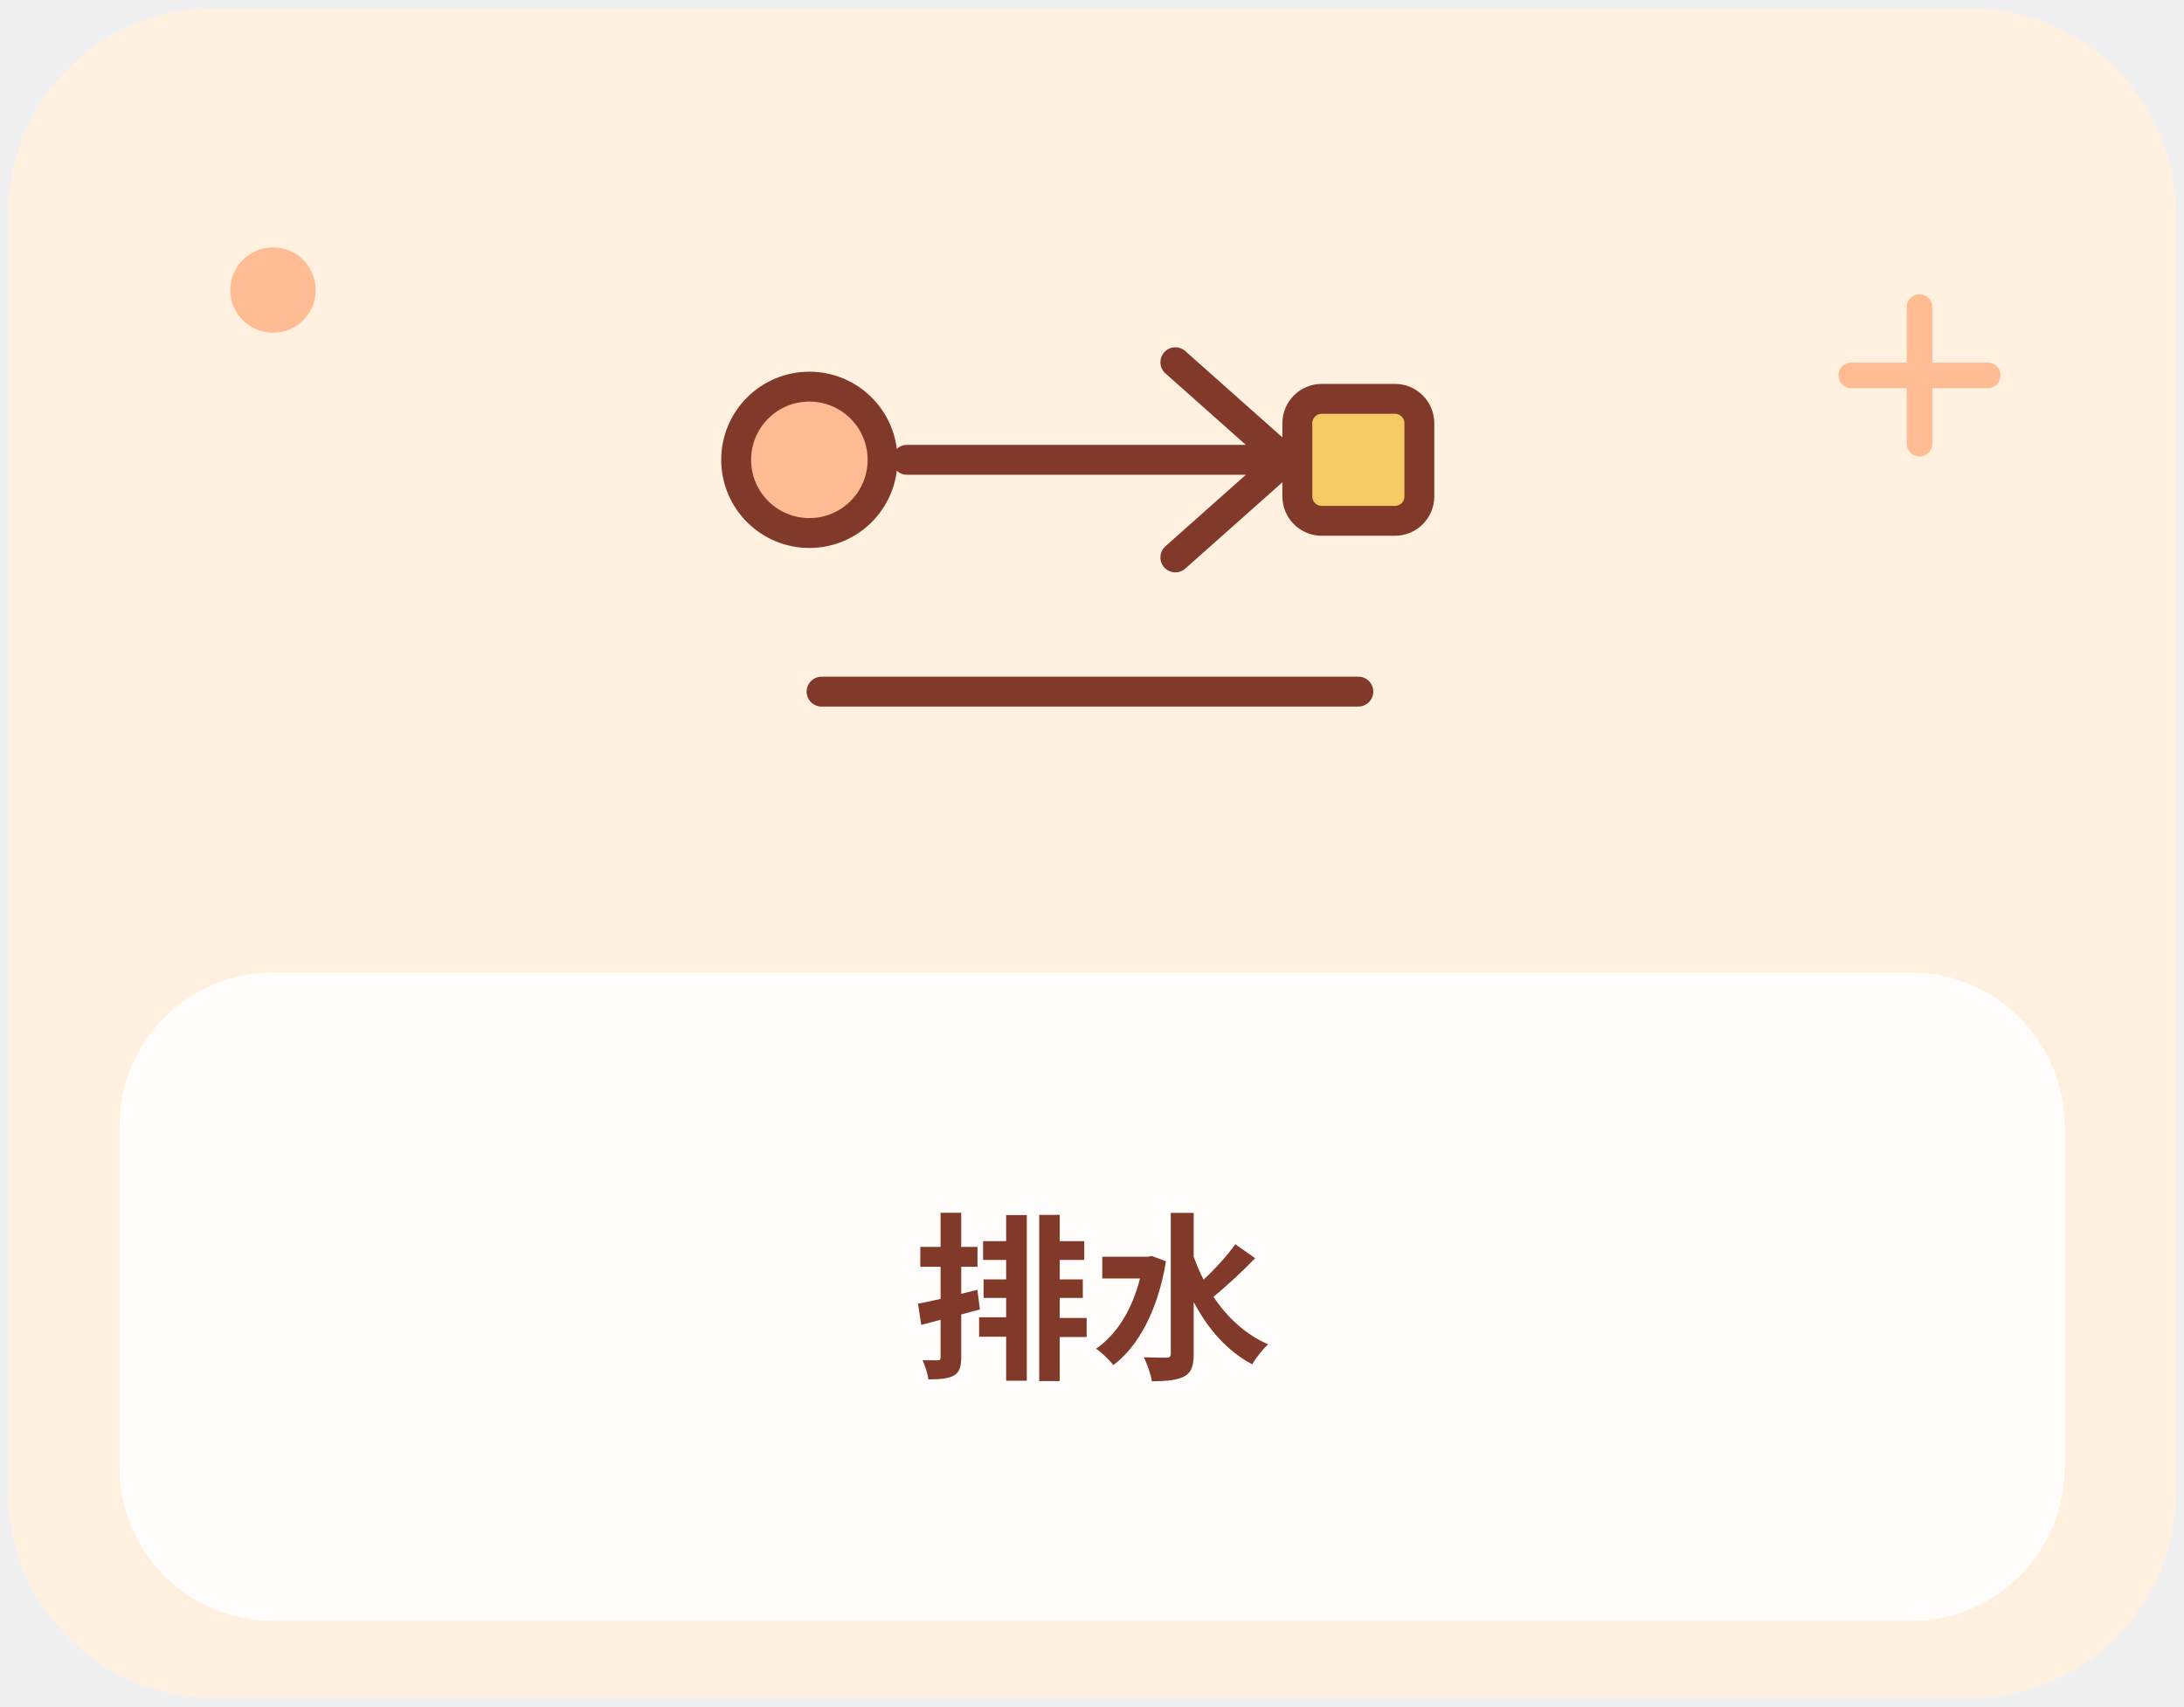
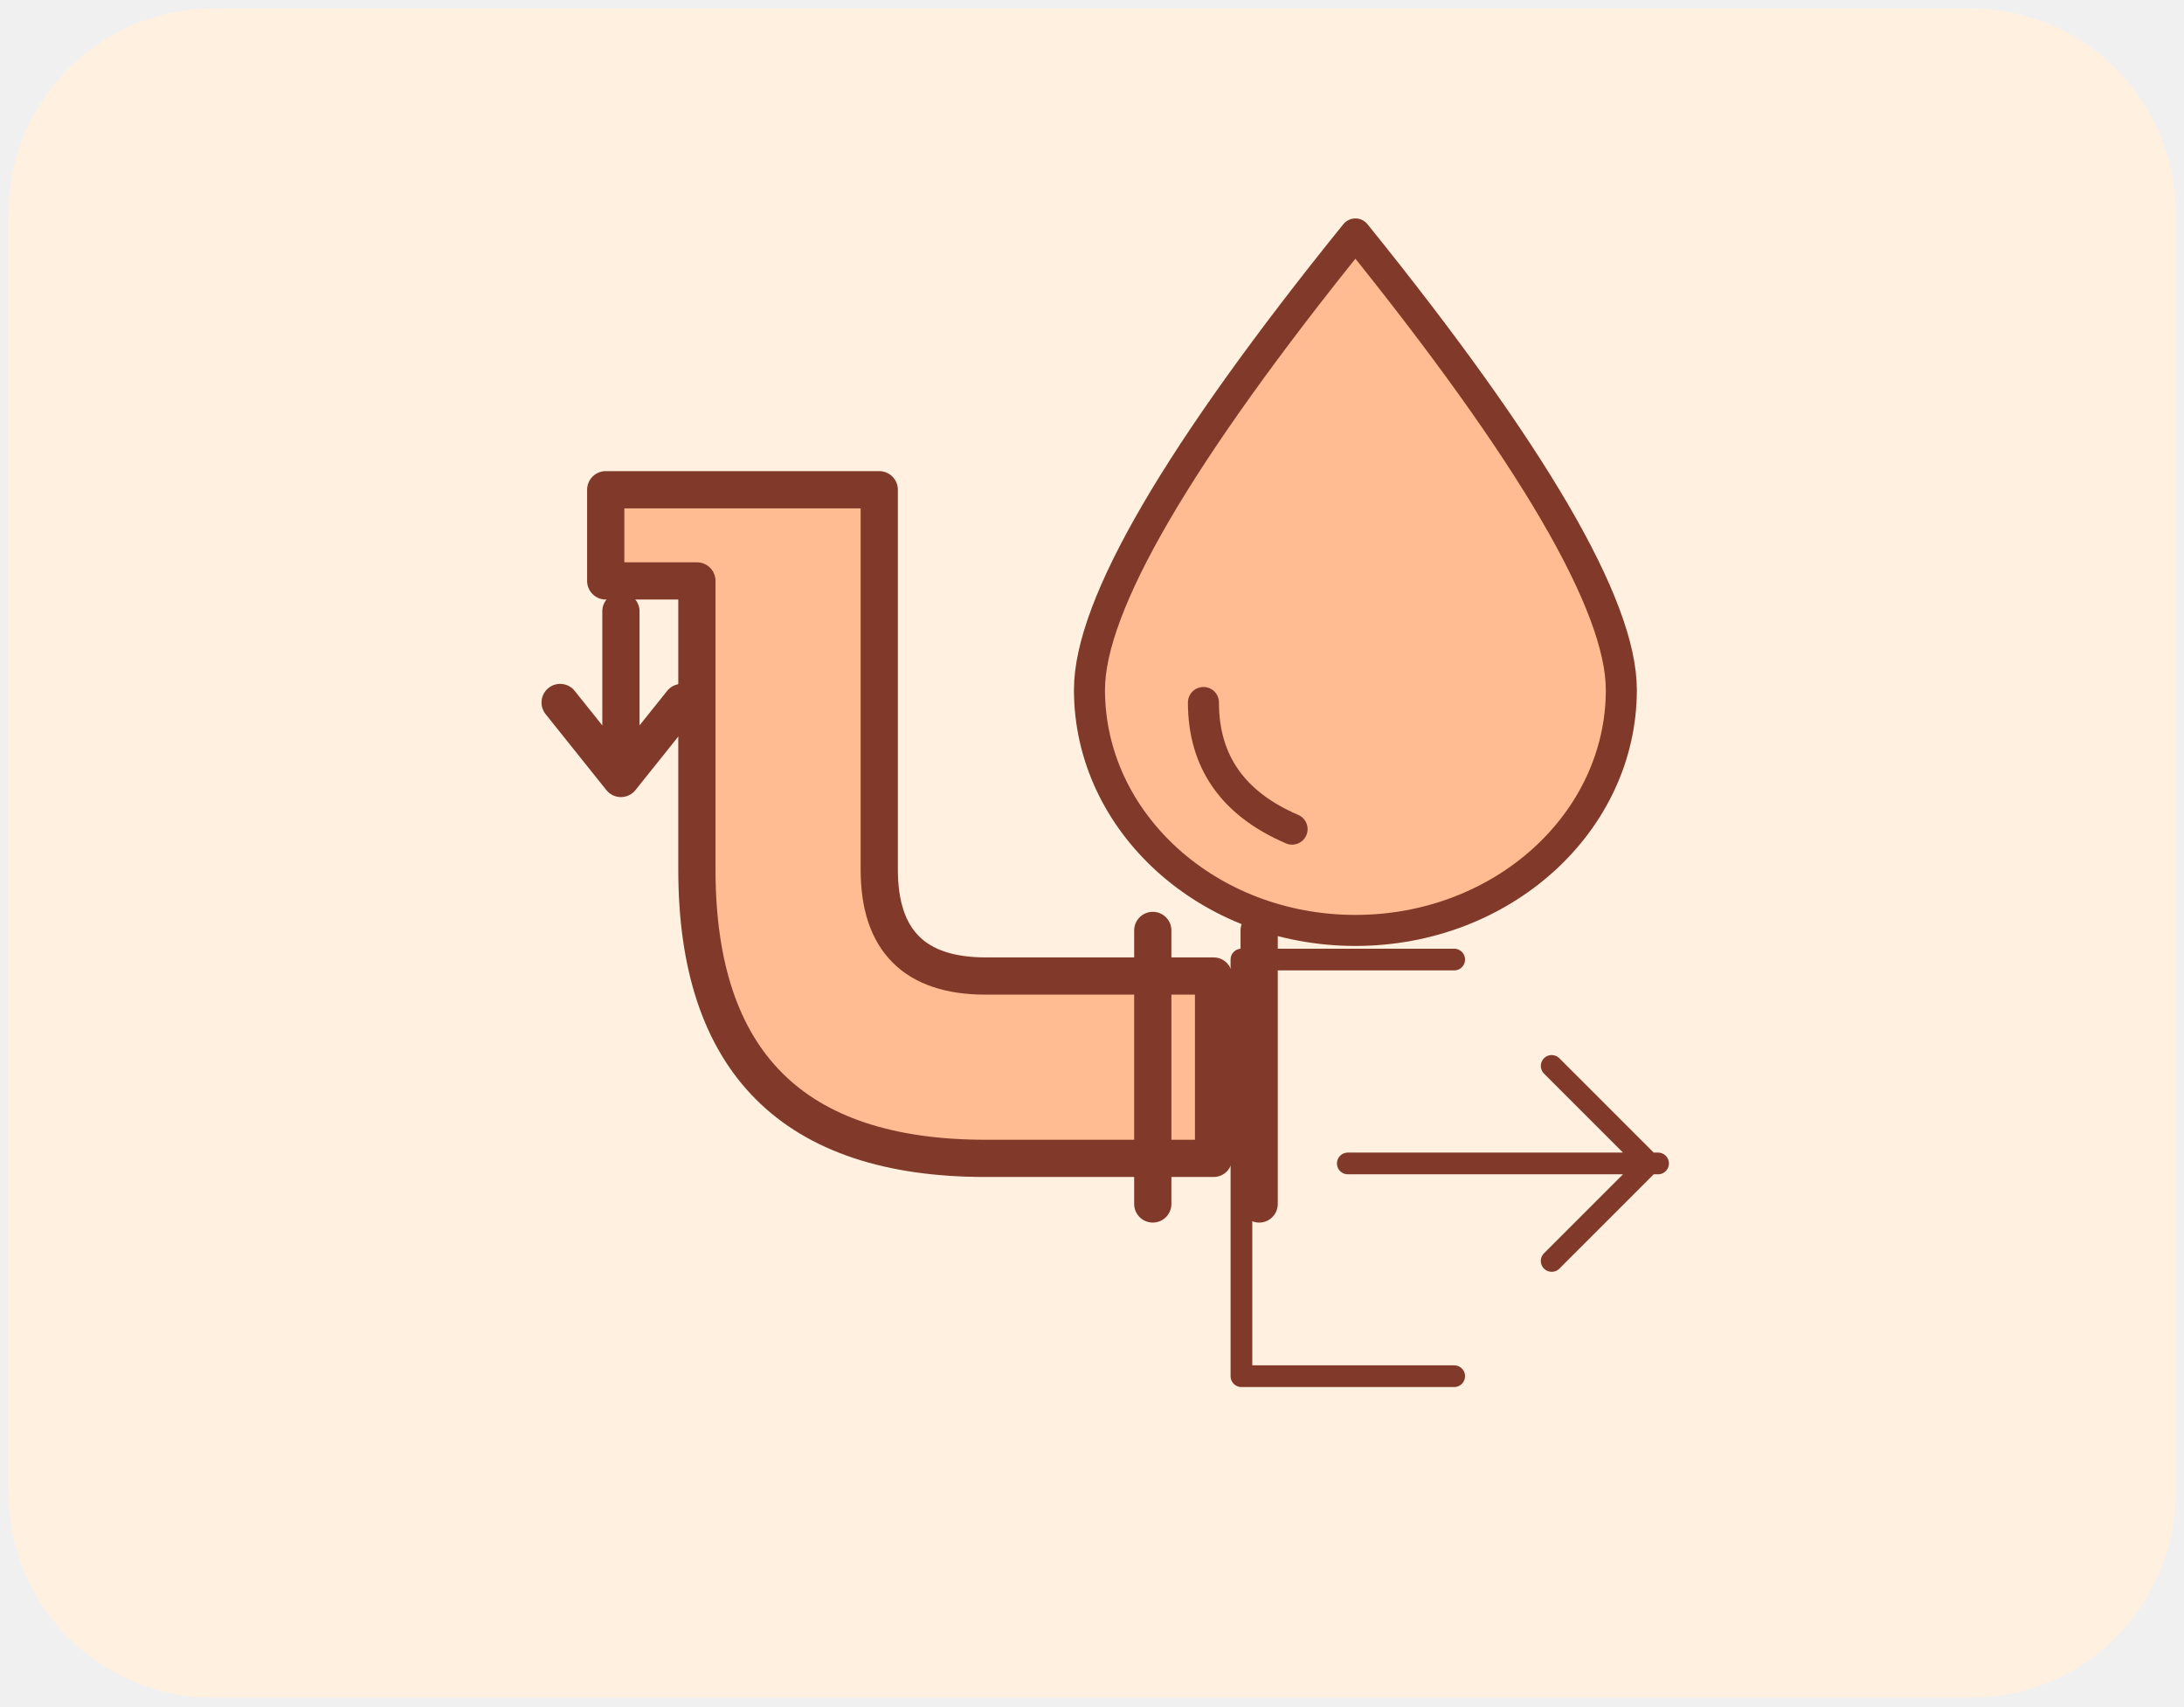
- <svg xmlns="http://www.w3.org/2000/svg" width="256" height="200" viewBox="0 0 256 200" font-family="system-ui,Noto Sans CJK SC,Microsoft YaHei,sans-serif" role="img">
+ <svg xmlns="http://www.w3.org/2000/svg" width="256" height="200" viewBox="0 0 256 200" font-family="system-ui,sans-serif" role="img">
  <rect x="1" y="1" width="254" height="198" rx="24" fill="#fff0e0" />
-   <circle cx="32" cy="34" r="5" fill="#ffbb92" />
-   <path d="M225 36v16m-8-8h16" stroke="#ffbb92" stroke-width="3" stroke-linecap="round" />
-   <g transform="translate(82 11) scale(1.43)" stroke="#813a29" stroke-width="2.45" stroke-linecap="round" stroke-linejoin="round" fill="none">
-     <ellipse cx="9" cy="30" rx="6" ry="6" fill="#ffbb92" />
-     <path d="M17 30h31m-9-8 9 8-9 8" fill="none" />
-     <rect x="49" y="25" width="10" height="10" rx="2" fill="#f5ca64" />
-     <path d="M10 49h44" fill="none" />
+   <g transform="translate(52 20) scale(2.375)" stroke="#813a29" stroke-width="2.45" stroke-linecap="round" stroke-linejoin="round" fill="none">
+     <g transform="translate(-1 9) scale(0.75)">
+       <path d="M12 9h18v25q0 7 7 7h15v12H37q-19 0-19-19V15h-6Z" fill="#ffbb92" />
+       <path d="M48 38v18m7-18v18M13 17v11m0 0-4-5m4 5 4-5" fill="none" />
+     </g>
+     <g transform="translate(25 0) scale(0.625)">
+       <path d="M32 5Q11 31 11 41a21 19 0 0 0 42 0Q53 31 32 5z" fill="#ffbb92" />
+       <path d="M20 42q0 7 7 10" fill="none" />
+     </g>
+     <g transform="translate(35 35) scale(0.4375)">
+       <path d="M34 9H10v47h24m23-24H22m23-11 11 11-11 11" fill="none" />
+     </g>
  </g>
-   <rect x="14" y="114" width="228" height="76" rx="18" fill="#fff" opacity=".87" />
-   <text x="128" y="160" fill="#813a29" font-size="21" font-weight="700" text-anchor="middle">排水</text>
</svg>
